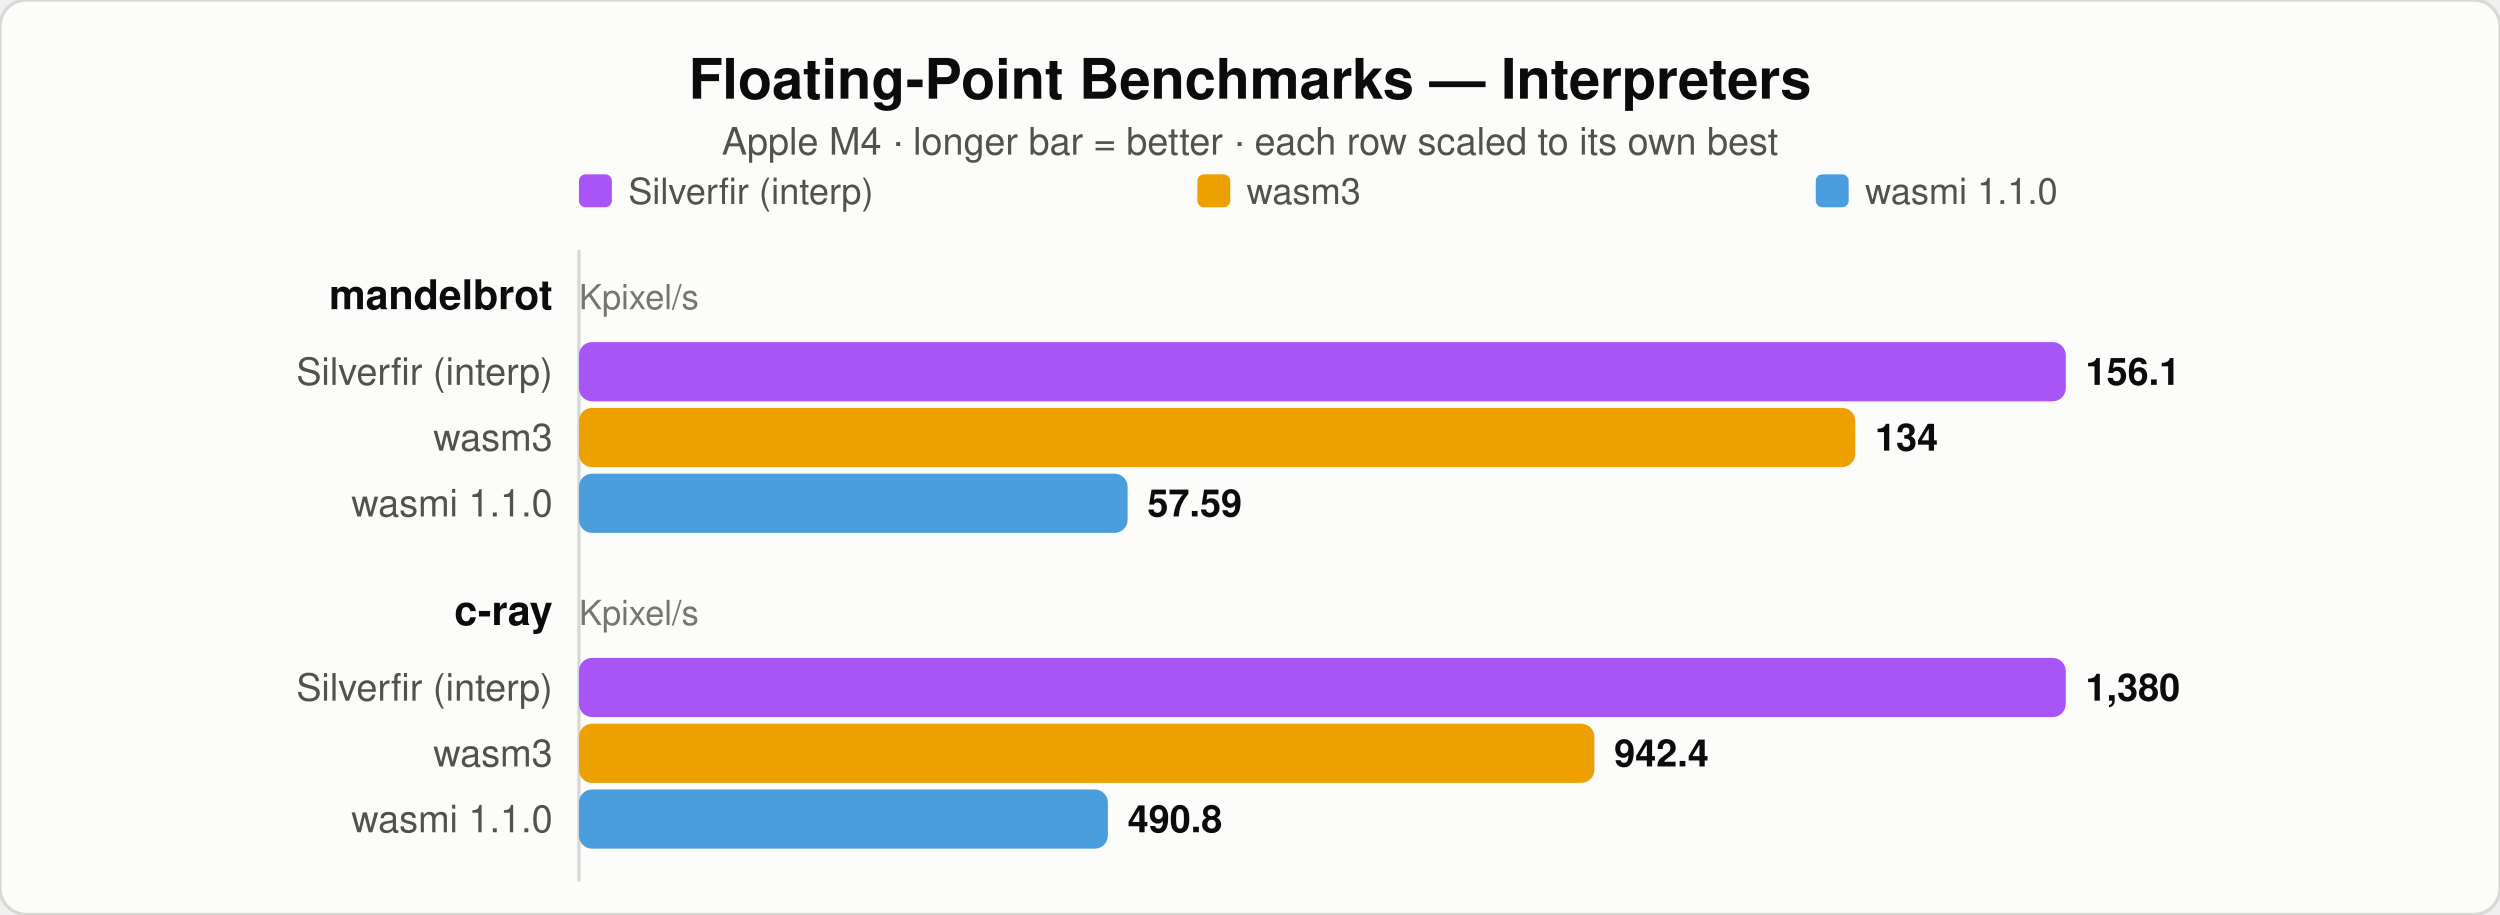
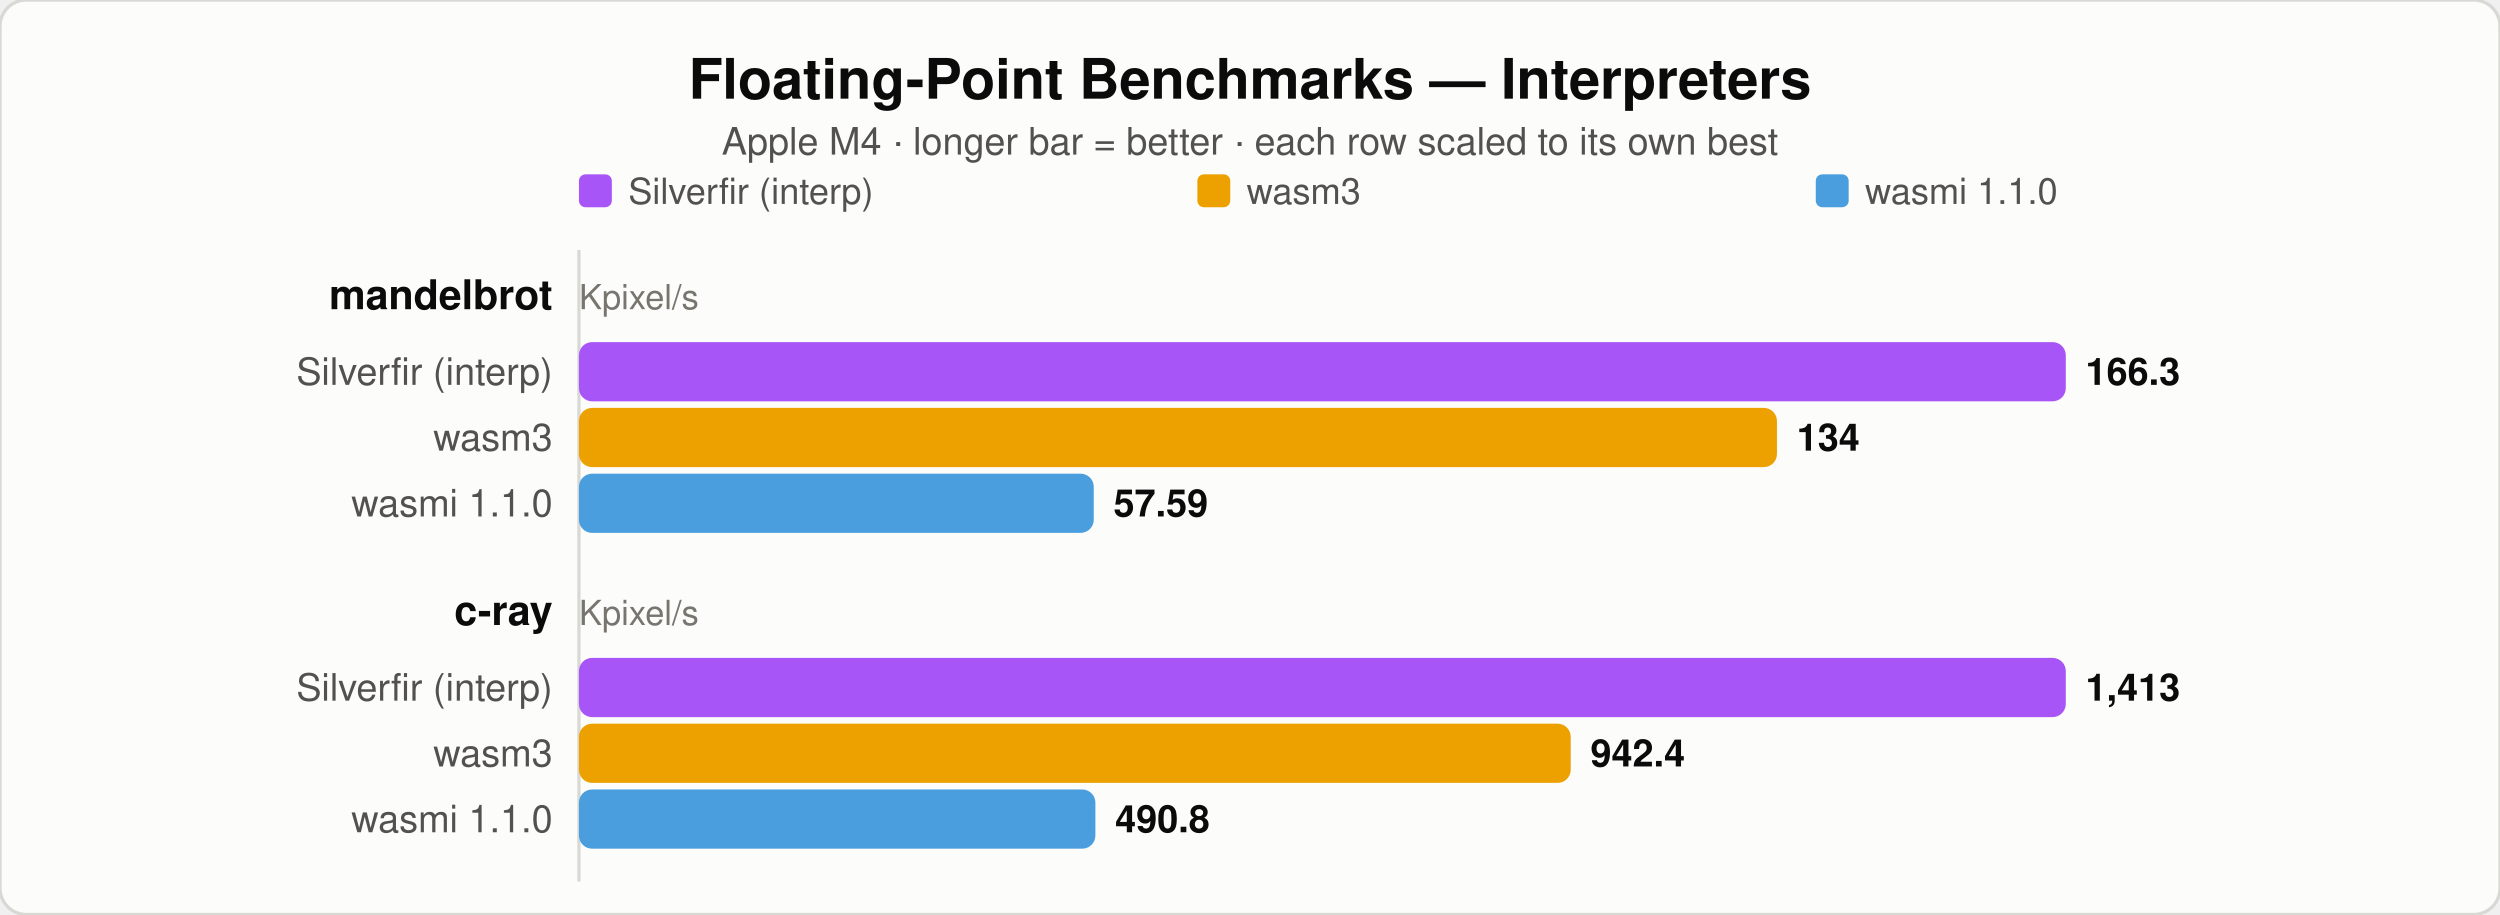
<svg xmlns="http://www.w3.org/2000/svg" role="img" viewBox="0 0 760 278" width="760" height="278">
  <style>
    text     { font-family: -apple-system, "Segoe UI", Helvetica, Arial, sans-serif; }
    .surface { fill: #fcfcfb; stroke: #d8d8d4; }
    .title   { fill: #0b0b0b; font-size: 17px; font-weight: 600; }
    .sub     { fill: #52514e; font-size: 11.5px; }
    .metric  { fill: #0b0b0b; font-size: 12.5px; font-weight: 600; }
    .unit    { fill: #77756e; font-size: 10.5px; }
    .note    { fill: #77756e; font-size: 10px; font-style: italic; }
    .name    { fill: #52514e; font-size: 11.5px; }
    .legend  { fill: #52514e; font-size: 11px; }
    .val     { fill: #0b0b0b; font-size: 11.5px; font-weight: 600; }
    .rule    { stroke: #e4e4e0; stroke-width: 1; stroke-dasharray: 2 3; }
    .axis    { stroke: #d8d8d4; stroke-width: 1; }
    .s-sf { fill: #7c3aed; }
    .s-cl { fill: #eb6834; }
    .s-v8 { fill: #1baf7a; }
    .s-wn { fill: #b02a8f; }
    .s-si { fill: #a855f7; }
    .s-w3 { fill: #eda100; }
    .s-wi { fill: #4a9ede; }
    @media (prefers-color-scheme: dark) {
      .surface { fill: #1a1a19; stroke: #3a3a37; }
      .title, .metric { fill: #ffffff; }
      .sub, .name, .legend { fill: #c3c2b7; }
      .val     { fill: #ffffff; }
      .unit, .note { fill: #96958c; }
      .rule    { stroke: #3a3a37; }
      .axis    { stroke: #3a3a37; }
      .s-sf { fill: #8b5cf6; }
      .s-cl { fill: #d95926; }
      .s-v8 { fill: #199e70; }
      .s-wn { fill: #c13a9d; }
      .s-si { fill: #9085e9; }
      .s-w3 { fill: #c98500; }
      .s-wi { fill: #3987e5; }
    }
  </style>
  <rect class="surface" width="760" height="278" rx="8" ry="8" stroke-width="1" />
  <text class="title" x="380" y="30" text-anchor="middle">Floating-Point Benchmarks — Interpreters</text>
  <text class="sub" x="380" y="47" text-anchor="middle">Apple M4 · longer bar = better · each row scaled to its own best</text>
  <rect class="s-si" x="176.0" y="53" width="10" height="10" rx="2" />
  <text class="legend" x="191.0" y="62">Silverfir (interp)</text>
  <rect class="s-w3" x="364.0" y="53" width="10" height="10" rx="2" />
  <text class="legend" x="379.0" y="62">wasm3</text>
  <rect class="s-wi" x="552.0" y="53" width="10" height="10" rx="2" />
  <text class="legend" x="567.0" y="62">wasmi 1.1.0</text>
  <line class="axis" x1="176" y1="76" x2="176" y2="268" />
  <text class="metric" x="168" y="94" text-anchor="end">mandelbrot</text>
  <text class="unit" x="176" y="94">Kpixel/s</text>
  <text class="name" x="168" y="117" text-anchor="end">Silverfir (interp)</text>
  <rect class="s-si" x="176" y="104" width="452.0" height="18" rx="4" />
-   <text class="val" x="634.0" y="117">156.1</text>
+   <text class="val" x="634.0" y="117">166.3</text>
  <text class="name" x="168" y="137" text-anchor="end">wasm3</text>
-   <rect class="s-w3" x="176" y="124" width="388.0" height="18" rx="4" />
-   <text class="val" x="570.0" y="137">134</text>
+   <rect class="s-w3" x="176" y="124" width="364.2" height="18" rx="4" />
+   <text class="val" x="546.2" y="137">134</text>
  <text class="name" x="168" y="157" text-anchor="end">wasmi 1.1.0</text>
-   <rect class="s-wi" x="176" y="144" width="166.8" height="18" rx="4" />
-   <text class="val" x="348.8" y="157">57.59</text>
+   <rect class="s-wi" x="176" y="144" width="156.5" height="18" rx="4" />
+   <text class="val" x="338.5" y="157">57.59</text>
  <text class="metric" x="168" y="190" text-anchor="end">c-ray</text>
  <text class="unit" x="176" y="190">Kpixel/s</text>
  <text class="name" x="168" y="213" text-anchor="end">Silverfir (interp)</text>
  <rect class="s-si" x="176" y="200" width="452.0" height="18" rx="4" />
-   <text class="val" x="634.0" y="213">1,380</text>
+   <text class="val" x="634.0" y="213">1,413</text>
  <text class="name" x="168" y="233" text-anchor="end">wasm3</text>
-   <rect class="s-w3" x="176" y="220" width="308.7" height="18" rx="4" />
-   <text class="val" x="490.7" y="233">942.4</text>
+   <rect class="s-w3" x="176" y="220" width="301.5" height="18" rx="4" />
+   <text class="val" x="483.5" y="233">942.4</text>
  <text class="name" x="168" y="253" text-anchor="end">wasmi 1.1.0</text>
-   <rect class="s-wi" x="176" y="240" width="160.8" height="18" rx="4" />
-   <text class="val" x="342.8" y="253">490.8</text>
+   <rect class="s-wi" x="176" y="240" width="157.0" height="18" rx="4" />
+   <text class="val" x="339.0" y="253">490.8</text>
</svg>
